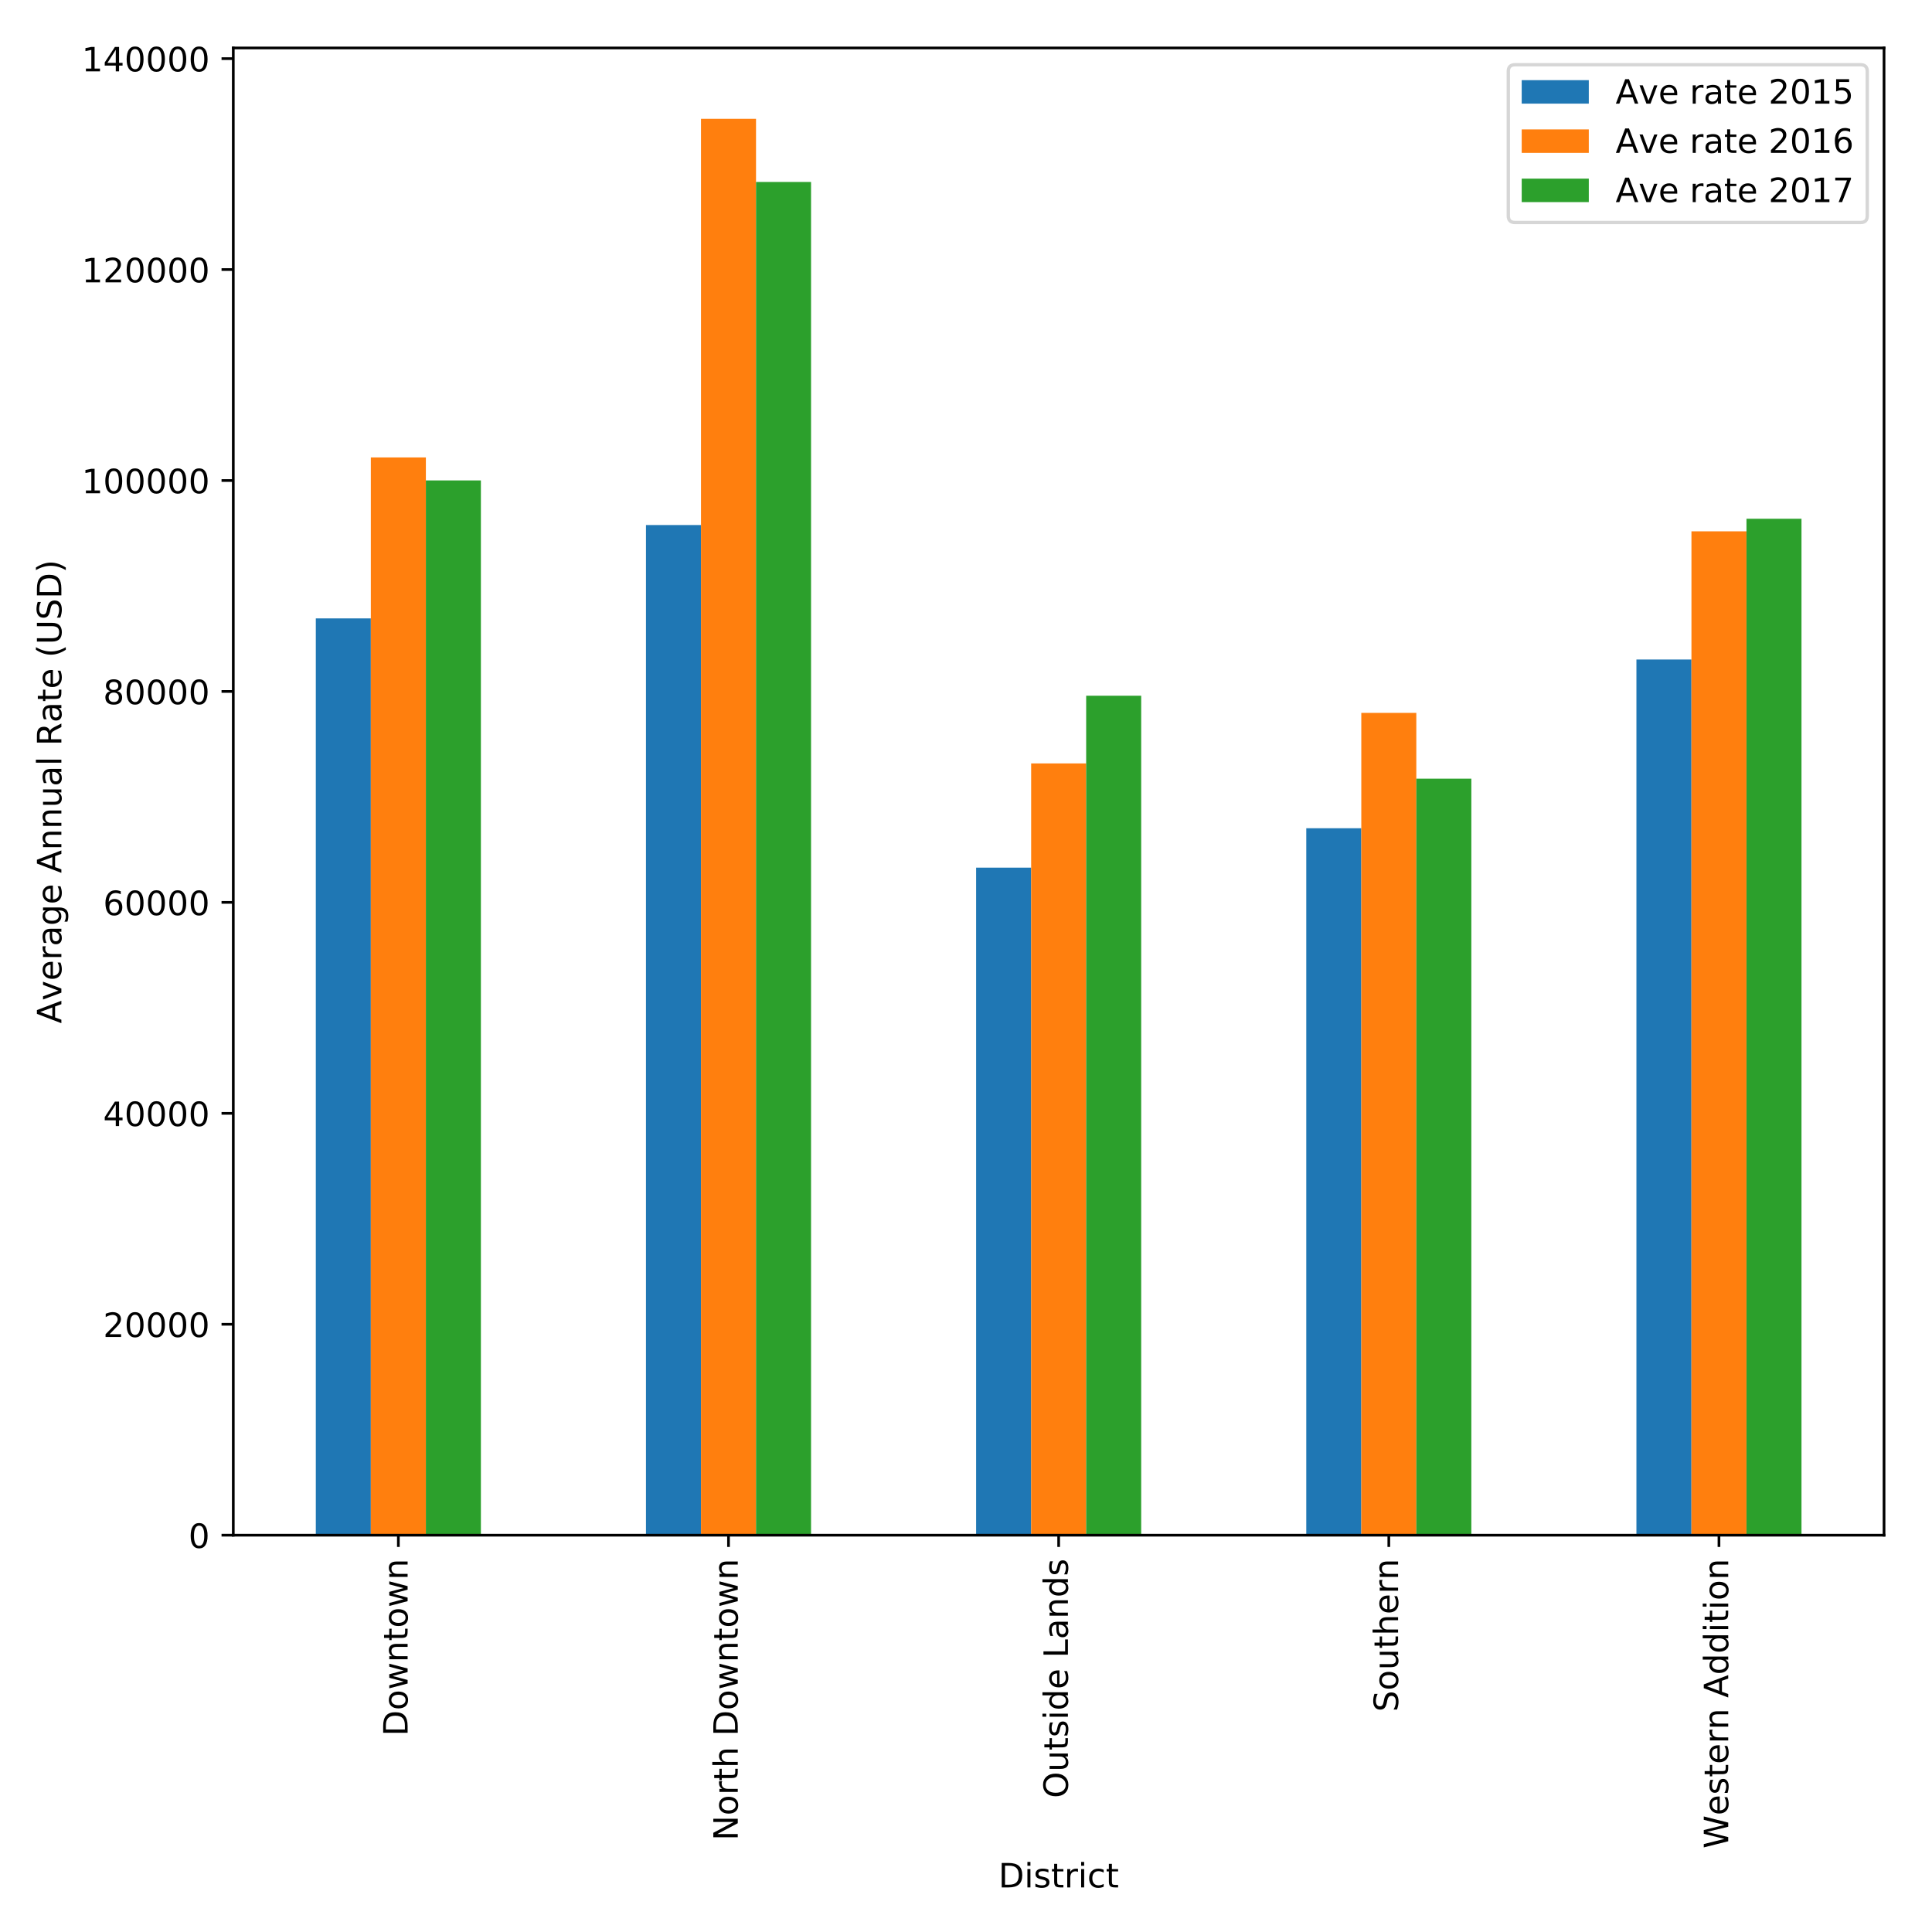
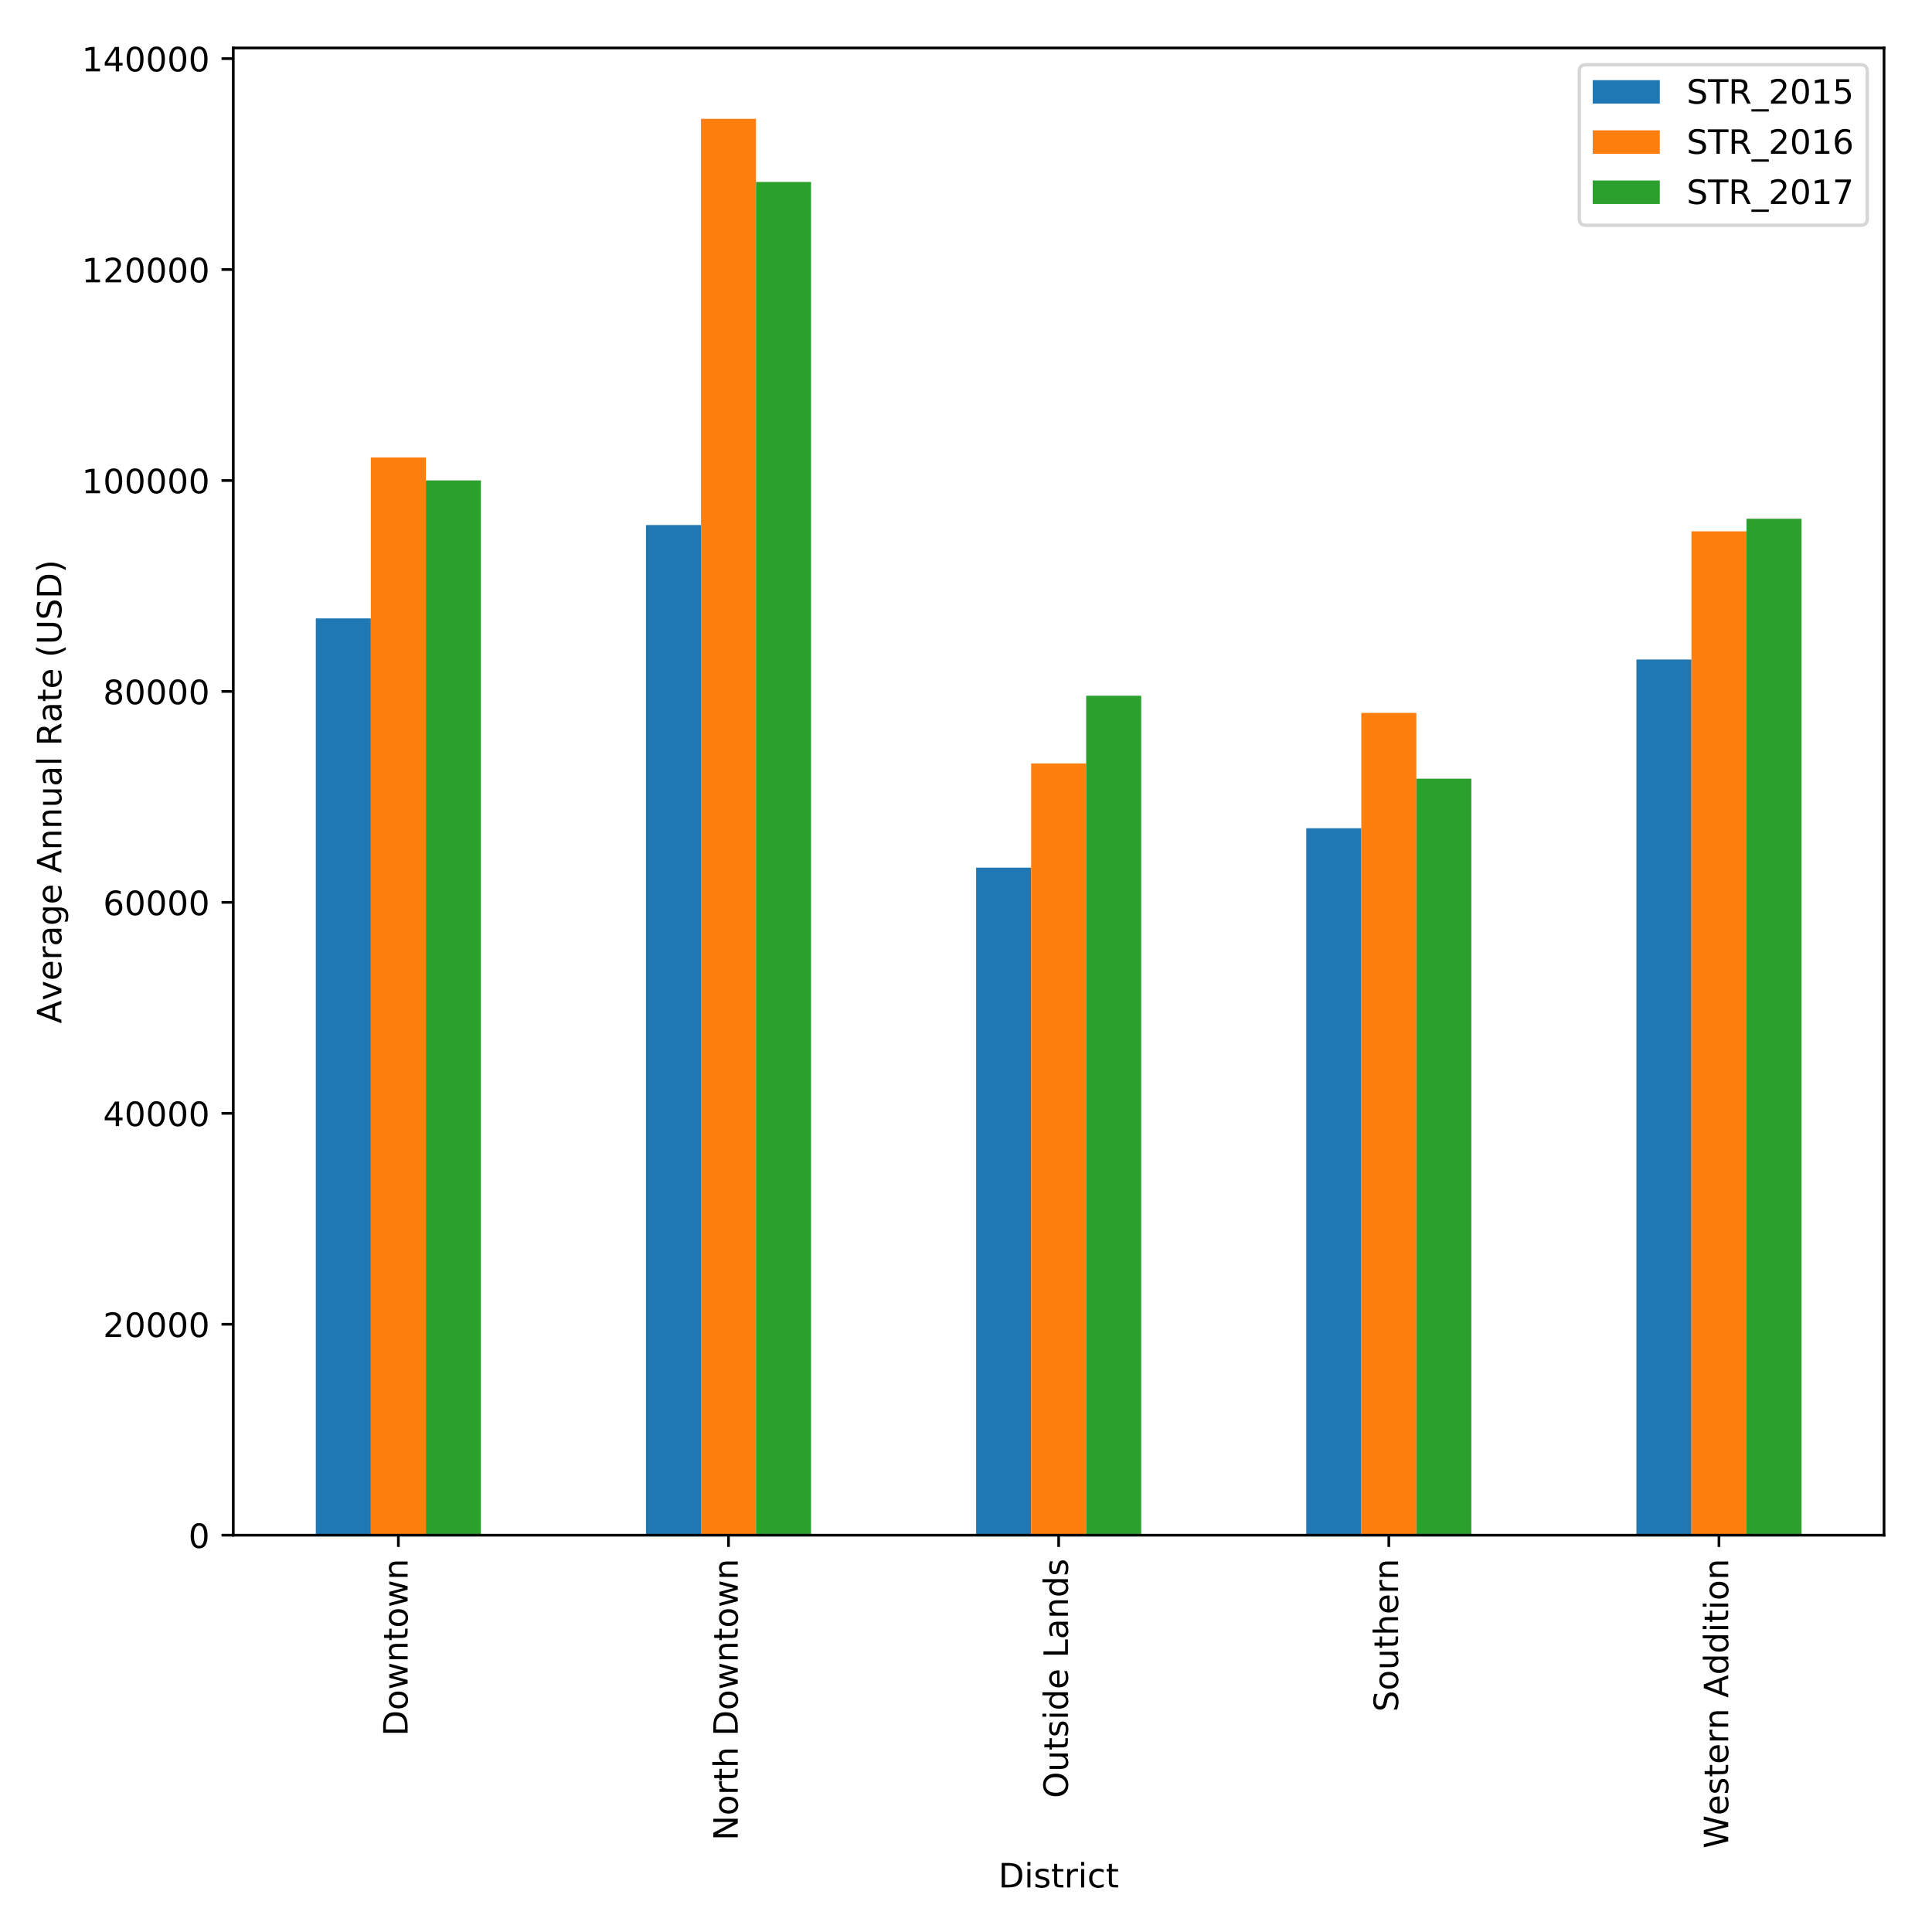
<svg xmlns="http://www.w3.org/2000/svg" xmlns:xlink="http://www.w3.org/1999/xlink" height="576pt" version="1.1" viewBox="0 0 576 576" width="576pt">
  <defs>
    <style type="text/css">
*{stroke-linecap:butt;stroke-linejoin:round;}
  </style>
  </defs>
  <g id="figure_1">
    <g id="patch_1">
      <path d="M 0 576  L 576 576  L 576 0  L 0 0  z " style="fill:#ffffff;" />
    </g>
    <g id="axes_1">
      <g id="patch_2">
        <path d="M 69.55 457.7  L 561.7 457.7  L 561.7 14.3  L 69.55 14.3  z " style="fill:#ffffff;" />
      </g>
      <g id="patch_3">
-         <path clip-path="url(#pd421795327)" d="M 94.157 457.7  L 110.562 457.7  L 110.562 184.368  L 94.157 184.368  z " style="fill:#1f77b4;" />
+         <path clip-path="url(#pa4a50c861b)" d="M 94.157 457.7  L 110.562 457.7  L 110.562 184.368  L 94.157 184.368  z " style="fill:#1f77b4;" />
      </g>
      <g id="patch_4">
-         <path clip-path="url(#pd421795327)" d="M 192.588 457.7  L 208.993 457.7  L 208.993 156.535  L 192.588 156.535  z " style="fill:#1f77b4;" />
+         <path clip-path="url(#pa4a50c861b)" d="M 192.588 457.7  L 208.993 457.7  L 208.993 156.535  L 192.588 156.535  z " style="fill:#1f77b4;" />
      </g>
      <g id="patch_5">
-         <path clip-path="url(#pd421795327)" d="M 291.017 457.7  L 307.423 457.7  L 307.423 258.679  L 291.017 258.679  z " style="fill:#1f77b4;" />
+         <path clip-path="url(#pa4a50c861b)" d="M 291.017 457.7  L 307.423 457.7  L 307.423 258.679  L 291.017 258.679  z " style="fill:#1f77b4;" />
      </g>
      <g id="patch_6">
-         <path clip-path="url(#pd421795327)" d="M 389.447 457.7  L 405.853 457.7  L 405.853 246.924  L 389.447 246.924  z " style="fill:#1f77b4;" />
+         <path clip-path="url(#pa4a50c861b)" d="M 389.447 457.7  L 405.853 457.7  L 405.853 246.924  L 389.447 246.924  z " style="fill:#1f77b4;" />
      </g>
      <g id="patch_7">
-         <path clip-path="url(#pd421795327)" d="M 487.877 457.7  L 504.283 457.7  L 504.283 196.617  L 487.877 196.617  z " style="fill:#1f77b4;" />
+         <path clip-path="url(#pa4a50c861b)" d="M 487.877 457.7  L 504.283 457.7  L 504.283 196.617  L 487.877 196.617  z " style="fill:#1f77b4;" />
      </g>
      <g id="patch_8">
-         <path clip-path="url(#pd421795327)" d="M 110.562 457.7  L 126.968 457.7  L 126.968 136.379  L 110.562 136.379  z " style="fill:#ff7f0e;" />
+         <path clip-path="url(#pa4a50c861b)" d="M 110.562 457.7  L 126.968 457.7  L 126.968 136.379  L 110.562 136.379  z " style="fill:#ff7f0e;" />
      </g>
      <g id="patch_9">
-         <path clip-path="url(#pd421795327)" d="M 208.993 457.7  L 225.398 457.7  L 225.398 35.414  L 208.993 35.414  z " style="fill:#ff7f0e;" />
+         <path clip-path="url(#pa4a50c861b)" d="M 208.993 457.7  L 225.398 457.7  L 225.398 35.414  L 208.993 35.414  z " style="fill:#ff7f0e;" />
      </g>
      <g id="patch_10">
-         <path clip-path="url(#pd421795327)" d="M 307.423 457.7  L 323.827 457.7  L 323.827 227.599  L 307.423 227.599  z " style="fill:#ff7f0e;" />
+         <path clip-path="url(#pa4a50c861b)" d="M 307.423 457.7  L 323.827 457.7  L 323.827 227.599  L 307.423 227.599  z " style="fill:#ff7f0e;" />
      </g>
      <g id="patch_11">
-         <path clip-path="url(#pd421795327)" d="M 405.853 457.7  L 422.257 457.7  L 422.257 212.539  L 405.853 212.539  z " style="fill:#ff7f0e;" />
+         <path clip-path="url(#pa4a50c861b)" d="M 405.853 457.7  L 422.257 457.7  L 422.257 212.539  L 405.853 212.539  z " style="fill:#ff7f0e;" />
      </g>
      <g id="patch_12">
-         <path clip-path="url(#pd421795327)" d="M 504.283 457.7  L 520.688 457.7  L 520.688 158.41  L 504.283 158.41  z " style="fill:#ff7f0e;" />
+         <path clip-path="url(#pa4a50c861b)" d="M 504.283 457.7  L 520.688 457.7  L 520.688 158.41  L 504.283 158.41  z " style="fill:#ff7f0e;" />
      </g>
      <g id="patch_13">
-         <path clip-path="url(#pd421795327)" d="M 126.968 457.7  L 143.373 457.7  L 143.373 143.226  L 126.968 143.226  z " style="fill:#2ca02c;" />
+         <path clip-path="url(#pa4a50c861b)" d="M 126.968 457.7  L 143.373 457.7  L 143.373 143.226  L 126.968 143.226  z " style="fill:#2ca02c;" />
      </g>
      <g id="patch_14">
-         <path clip-path="url(#pd421795327)" d="M 225.398 457.7  L 241.803 457.7  L 241.803 54.244  L 225.398 54.244  z " style="fill:#2ca02c;" />
+         <path clip-path="url(#pa4a50c861b)" d="M 225.398 457.7  L 241.803 457.7  L 241.803 54.244  L 225.398 54.244  z " style="fill:#2ca02c;" />
      </g>
      <g id="patch_15">
-         <path clip-path="url(#pd421795327)" d="M 323.827 457.7  L 340.233 457.7  L 340.233 207.418  L 323.827 207.418  z " style="fill:#2ca02c;" />
+         <path clip-path="url(#pa4a50c861b)" d="M 323.827 457.7  L 340.233 457.7  L 340.233 207.418  L 323.827 207.418  z " style="fill:#2ca02c;" />
      </g>
      <g id="patch_16">
-         <path clip-path="url(#pd421795327)" d="M 422.257 457.7  L 438.663 457.7  L 438.663 232.144  L 422.257 232.144  z " style="fill:#2ca02c;" />
+         <path clip-path="url(#pa4a50c861b)" d="M 422.257 457.7  L 438.663 457.7  L 438.663 232.144  L 422.257 232.144  z " style="fill:#2ca02c;" />
      </g>
      <g id="patch_17">
-         <path clip-path="url(#pd421795327)" d="M 520.688 457.7  L 537.092 457.7  L 537.092 154.667  L 520.688 154.667  z " style="fill:#2ca02c;" />
+         <path clip-path="url(#pa4a50c861b)" d="M 520.688 457.7  L 537.092 457.7  L 537.092 154.667  L 520.688 154.667  z " style="fill:#2ca02c;" />
      </g>
      <g id="matplotlib.axis_1">
        <g id="xtick_1">
          <g id="line2d_1">
            <defs>
-               <path d="M 0 0  L 0 3.5  " id="md8cefa6c86" style="stroke:#000000;stroke-width:0.8;" />
-             </defs>
-             <g>
-               <use style="stroke:#000000;stroke-width:0.8;" x="118.765" xlink:href="#md8cefa6c86" y="457.7" />
+               <path d="M 0 0  L 0 3.5  " id="m1c1937cbdf" style="stroke:#000000;stroke-width:0.8;" />
+             </defs>
+             <g>
+               <use style="stroke:#000000;stroke-width:0.8;" x="118.765" xlink:href="#m1c1937cbdf" y="457.7" />
            </g>
          </g>
          <g id="text_1">
            <defs>
              <path d="M 19.672 64.797  L 19.672 8.109  L 31.594 8.109  Q 46.688 8.109 53.688 14.938  Q 60.688 21.781 60.688 36.531  Q 60.688 51.172 53.688 57.984  Q 46.688 64.797 31.594 64.797  z M 9.812 72.906  L 30.078 72.906  Q 51.266 72.906 61.172 64.094  Q 71.094 55.281 71.094 36.531  Q 71.094 17.672 61.125 8.828  Q 51.172 0 30.078 0  L 9.812 0  z " id="DejaVuSans-44" />
              <path d="M 30.609 48.391  Q 23.391 48.391 19.188 42.75  Q 14.984 37.109 14.984 27.297  Q 14.984 17.484 19.156 11.844  Q 23.344 6.203 30.609 6.203  Q 37.797 6.203 41.984 11.859  Q 46.188 17.531 46.188 27.297  Q 46.188 37.016 41.984 42.703  Q 37.797 48.391 30.609 48.391  z M 30.609 56  Q 42.328 56 49.016 48.375  Q 55.719 40.766 55.719 27.297  Q 55.719 13.875 49.016 6.219  Q 42.328 -1.422 30.609 -1.422  Q 18.844 -1.422 12.172 6.219  Q 5.516 13.875 5.516 27.297  Q 5.516 40.766 12.172 48.375  Q 18.844 56 30.609 56  z " id="DejaVuSans-6f" />
              <path d="M 4.203 54.688  L 13.188 54.688  L 24.422 12.016  L 35.594 54.688  L 46.188 54.688  L 57.422 12.016  L 68.609 54.688  L 77.594 54.688  L 63.281 0  L 52.688 0  L 40.922 44.828  L 29.109 0  L 18.5 0  z " id="DejaVuSans-77" />
              <path d="M 54.891 33.016  L 54.891 0  L 45.906 0  L 45.906 32.719  Q 45.906 40.484 42.875 44.328  Q 39.844 48.188 33.797 48.188  Q 26.516 48.188 22.312 43.547  Q 18.109 38.922 18.109 30.906  L 18.109 0  L 9.078 0  L 9.078 54.688  L 18.109 54.688  L 18.109 46.188  Q 21.344 51.125 25.703 53.562  Q 30.078 56 35.797 56  Q 45.219 56 50.047 50.172  Q 54.891 44.344 54.891 33.016  z " id="DejaVuSans-6e" />
              <path d="M 18.312 70.219  L 18.312 54.688  L 36.812 54.688  L 36.812 47.703  L 18.312 47.703  L 18.312 18.016  Q 18.312 11.328 20.141 9.422  Q 21.969 7.516 27.594 7.516  L 36.812 7.516  L 36.812 0  L 27.594 0  Q 17.188 0 13.234 3.875  Q 9.281 7.766 9.281 18.016  L 9.281 47.703  L 2.688 47.703  L 2.688 54.688  L 9.281 54.688  L 9.281 70.219  z " id="DejaVuSans-74" />
            </defs>
            <g transform="translate(121.5244 517.5891)rotate(-90)scale(0.1 -0.1)">
              <use xlink:href="#DejaVuSans-44" />
              <use x="77.002" xlink:href="#DejaVuSans-6f" />
              <use x="138.184" xlink:href="#DejaVuSans-77" />
              <use x="219.971" xlink:href="#DejaVuSans-6e" />
              <use x="283.35" xlink:href="#DejaVuSans-74" />
              <use x="322.559" xlink:href="#DejaVuSans-6f" />
              <use x="383.74" xlink:href="#DejaVuSans-77" />
              <use x="465.527" xlink:href="#DejaVuSans-6e" />
            </g>
          </g>
        </g>
        <g id="xtick_2">
          <g id="line2d_2">
            <g>
-               <use style="stroke:#000000;stroke-width:0.8;" x="217.195" xlink:href="#md8cefa6c86" y="457.7" />
+               <use style="stroke:#000000;stroke-width:0.8;" x="217.195" xlink:href="#m1c1937cbdf" y="457.7" />
            </g>
          </g>
          <g id="text_2">
            <defs>
              <path d="M 9.812 72.906  L 23.094 72.906  L 55.422 11.922  L 55.422 72.906  L 64.984 72.906  L 64.984 0  L 51.703 0  L 19.391 60.984  L 19.391 0  L 9.812 0  z " id="DejaVuSans-4e" />
              <path d="M 41.109 46.297  Q 39.594 47.172 37.812 47.578  Q 36.031 48 33.891 48  Q 26.266 48 22.188 43.047  Q 18.109 38.094 18.109 28.812  L 18.109 0  L 9.078 0  L 9.078 54.688  L 18.109 54.688  L 18.109 46.188  Q 20.953 51.172 25.484 53.578  Q 30.031 56 36.531 56  Q 37.453 56 38.578 55.875  Q 39.703 55.766 41.062 55.516  z " id="DejaVuSans-72" />
              <path d="M 54.891 33.016  L 54.891 0  L 45.906 0  L 45.906 32.719  Q 45.906 40.484 42.875 44.328  Q 39.844 48.188 33.797 48.188  Q 26.516 48.188 22.312 43.547  Q 18.109 38.922 18.109 30.906  L 18.109 0  L 9.078 0  L 9.078 75.984  L 18.109 75.984  L 18.109 46.188  Q 21.344 51.125 25.703 53.562  Q 30.078 56 35.797 56  Q 45.219 56 50.047 50.172  Q 54.891 44.344 54.891 33.016  z " id="DejaVuSans-68" />
              <path id="DejaVuSans-20" />
            </defs>
            <g transform="translate(219.9544 548.7359)rotate(-90)scale(0.1 -0.1)">
              <use xlink:href="#DejaVuSans-4e" />
              <use x="74.805" xlink:href="#DejaVuSans-6f" />
              <use x="135.986" xlink:href="#DejaVuSans-72" />
              <use x="177.1" xlink:href="#DejaVuSans-74" />
              <use x="216.309" xlink:href="#DejaVuSans-68" />
              <use x="279.688" xlink:href="#DejaVuSans-20" />
              <use x="311.475" xlink:href="#DejaVuSans-44" />
              <use x="388.477" xlink:href="#DejaVuSans-6f" />
              <use x="449.658" xlink:href="#DejaVuSans-77" />
              <use x="531.445" xlink:href="#DejaVuSans-6e" />
              <use x="594.824" xlink:href="#DejaVuSans-74" />
              <use x="634.033" xlink:href="#DejaVuSans-6f" />
              <use x="695.215" xlink:href="#DejaVuSans-77" />
              <use x="777.002" xlink:href="#DejaVuSans-6e" />
            </g>
          </g>
        </g>
        <g id="xtick_3">
          <g id="line2d_3">
            <g>
-               <use style="stroke:#000000;stroke-width:0.8;" x="315.625" xlink:href="#md8cefa6c86" y="457.7" />
+               <use style="stroke:#000000;stroke-width:0.8;" x="315.625" xlink:href="#m1c1937cbdf" y="457.7" />
            </g>
          </g>
          <g id="text_3">
            <defs>
              <path d="M 39.406 66.219  Q 28.656 66.219 22.328 58.203  Q 16.016 50.203 16.016 36.375  Q 16.016 22.609 22.328 14.594  Q 28.656 6.594 39.406 6.594  Q 50.141 6.594 56.422 14.594  Q 62.703 22.609 62.703 36.375  Q 62.703 50.203 56.422 58.203  Q 50.141 66.219 39.406 66.219  z M 39.406 74.219  Q 54.734 74.219 63.906 63.938  Q 73.094 53.656 73.094 36.375  Q 73.094 19.141 63.906 8.859  Q 54.734 -1.422 39.406 -1.422  Q 24.031 -1.422 14.812 8.828  Q 5.609 19.094 5.609 36.375  Q 5.609 53.656 14.812 63.938  Q 24.031 74.219 39.406 74.219  z " id="DejaVuSans-4f" />
              <path d="M 8.5 21.578  L 8.5 54.688  L 17.484 54.688  L 17.484 21.922  Q 17.484 14.156 20.5 10.266  Q 23.531 6.391 29.594 6.391  Q 36.859 6.391 41.078 11.031  Q 45.312 15.672 45.312 23.688  L 45.312 54.688  L 54.297 54.688  L 54.297 0  L 45.312 0  L 45.312 8.406  Q 42.047 3.422 37.719 1  Q 33.406 -1.422 27.688 -1.422  Q 18.266 -1.422 13.375 4.438  Q 8.5 10.297 8.5 21.578  z M 31.109 56  z " id="DejaVuSans-75" />
              <path d="M 44.281 53.078  L 44.281 44.578  Q 40.484 46.531 36.375 47.5  Q 32.281 48.484 27.875 48.484  Q 21.188 48.484 17.844 46.438  Q 14.5 44.391 14.5 40.281  Q 14.5 37.156 16.891 35.375  Q 19.281 33.594 26.516 31.984  L 29.594 31.297  Q 39.156 29.25 43.188 25.516  Q 47.219 21.781 47.219 15.094  Q 47.219 7.469 41.188 3.016  Q 35.156 -1.422 24.609 -1.422  Q 20.219 -1.422 15.453 -0.562  Q 10.688 0.297 5.422 2  L 5.422 11.281  Q 10.406 8.688 15.234 7.391  Q 20.062 6.109 24.812 6.109  Q 31.156 6.109 34.562 8.281  Q 37.984 10.453 37.984 14.406  Q 37.984 18.062 35.516 20.016  Q 33.062 21.969 24.703 23.781  L 21.578 24.516  Q 13.234 26.266 9.516 29.906  Q 5.812 33.547 5.812 39.891  Q 5.812 47.609 11.281 51.797  Q 16.75 56 26.812 56  Q 31.781 56 36.172 55.266  Q 40.578 54.547 44.281 53.078  z " id="DejaVuSans-73" />
              <path d="M 9.422 54.688  L 18.406 54.688  L 18.406 0  L 9.422 0  z M 9.422 75.984  L 18.406 75.984  L 18.406 64.594  L 9.422 64.594  z " id="DejaVuSans-69" />
              <path d="M 45.406 46.391  L 45.406 75.984  L 54.391 75.984  L 54.391 0  L 45.406 0  L 45.406 8.203  Q 42.578 3.328 38.25 0.953  Q 33.938 -1.422 27.875 -1.422  Q 17.969 -1.422 11.734 6.484  Q 5.516 14.406 5.516 27.297  Q 5.516 40.188 11.734 48.094  Q 17.969 56 27.875 56  Q 33.938 56 38.25 53.625  Q 42.578 51.266 45.406 46.391  z M 14.797 27.297  Q 14.797 17.391 18.875 11.75  Q 22.953 6.109 30.078 6.109  Q 37.203 6.109 41.297 11.75  Q 45.406 17.391 45.406 27.297  Q 45.406 37.203 41.297 42.844  Q 37.203 48.484 30.078 48.484  Q 22.953 48.484 18.875 42.844  Q 14.797 37.203 14.797 27.297  z " id="DejaVuSans-64" />
              <path d="M 56.203 29.594  L 56.203 25.203  L 14.891 25.203  Q 15.484 15.922 20.484 11.062  Q 25.484 6.203 34.422 6.203  Q 39.594 6.203 44.453 7.469  Q 49.312 8.734 54.109 11.281  L 54.109 2.781  Q 49.266 0.734 44.188 -0.344  Q 39.109 -1.422 33.891 -1.422  Q 20.797 -1.422 13.156 6.188  Q 5.516 13.812 5.516 26.812  Q 5.516 40.234 12.766 48.109  Q 20.016 56 32.328 56  Q 43.359 56 49.781 48.891  Q 56.203 41.797 56.203 29.594  z M 47.219 32.234  Q 47.125 39.594 43.094 43.984  Q 39.062 48.391 32.422 48.391  Q 24.906 48.391 20.391 44.141  Q 15.875 39.891 15.188 32.172  z " id="DejaVuSans-65" />
              <path d="M 9.812 72.906  L 19.672 72.906  L 19.672 8.297  L 55.172 8.297  L 55.172 0  L 9.812 0  z " id="DejaVuSans-4c" />
              <path d="M 34.281 27.484  Q 23.391 27.484 19.188 25  Q 14.984 22.516 14.984 16.5  Q 14.984 11.719 18.141 8.906  Q 21.297 6.109 26.703 6.109  Q 34.188 6.109 38.703 11.406  Q 43.219 16.703 43.219 25.484  L 43.219 27.484  z M 52.203 31.203  L 52.203 0  L 43.219 0  L 43.219 8.297  Q 40.141 3.328 35.547 0.953  Q 30.953 -1.422 24.312 -1.422  Q 15.922 -1.422 10.953 3.297  Q 6 8.016 6 15.922  Q 6 25.141 12.172 29.828  Q 18.359 34.516 30.609 34.516  L 43.219 34.516  L 43.219 35.406  Q 43.219 41.609 39.141 45  Q 35.062 48.391 27.688 48.391  Q 23 48.391 18.547 47.266  Q 14.109 46.141 10.016 43.891  L 10.016 52.203  Q 14.938 54.109 19.578 55.047  Q 24.219 56 28.609 56  Q 40.484 56 46.344 49.844  Q 52.203 43.703 52.203 31.203  z " id="DejaVuSans-61" />
            </defs>
            <g transform="translate(318.3844 536.0922)rotate(-90)scale(0.1 -0.1)">
              <use xlink:href="#DejaVuSans-4f" />
              <use x="78.711" xlink:href="#DejaVuSans-75" />
              <use x="142.09" xlink:href="#DejaVuSans-74" />
              <use x="181.299" xlink:href="#DejaVuSans-73" />
              <use x="233.398" xlink:href="#DejaVuSans-69" />
              <use x="261.182" xlink:href="#DejaVuSans-64" />
              <use x="324.658" xlink:href="#DejaVuSans-65" />
              <use x="386.182" xlink:href="#DejaVuSans-20" />
              <use x="417.969" xlink:href="#DejaVuSans-4c" />
              <use x="473.682" xlink:href="#DejaVuSans-61" />
              <use x="534.961" xlink:href="#DejaVuSans-6e" />
              <use x="598.34" xlink:href="#DejaVuSans-64" />
              <use x="661.816" xlink:href="#DejaVuSans-73" />
            </g>
          </g>
        </g>
        <g id="xtick_4">
          <g id="line2d_4">
            <g>
-               <use style="stroke:#000000;stroke-width:0.8;" x="414.055" xlink:href="#md8cefa6c86" y="457.7" />
+               <use style="stroke:#000000;stroke-width:0.8;" x="414.055" xlink:href="#m1c1937cbdf" y="457.7" />
            </g>
          </g>
          <g id="text_4">
            <defs>
              <path d="M 53.516 70.516  L 53.516 60.891  Q 47.906 63.578 42.922 64.891  Q 37.938 66.219 33.297 66.219  Q 25.25 66.219 20.875 63.094  Q 16.5 59.969 16.5 54.203  Q 16.5 49.359 19.406 46.891  Q 22.312 44.438 30.422 42.922  L 36.375 41.703  Q 47.406 39.594 52.656 34.297  Q 57.906 29 57.906 20.125  Q 57.906 9.516 50.797 4.047  Q 43.703 -1.422 29.984 -1.422  Q 24.812 -1.422 18.969 -0.25  Q 13.141 0.922 6.891 3.219  L 6.891 13.375  Q 12.891 10.016 18.656 8.297  Q 24.422 6.594 29.984 6.594  Q 38.422 6.594 43.016 9.906  Q 47.609 13.234 47.609 19.391  Q 47.609 24.75 44.312 27.781  Q 41.016 30.812 33.5 32.328  L 27.484 33.5  Q 16.453 35.688 11.516 40.375  Q 6.594 45.062 6.594 53.422  Q 6.594 63.094 13.406 68.656  Q 20.219 74.219 32.172 74.219  Q 37.312 74.219 42.625 73.281  Q 47.953 72.359 53.516 70.516  z " id="DejaVuSans-53" />
            </defs>
            <g transform="translate(416.8144 510.3625)rotate(-90)scale(0.1 -0.1)">
              <use xlink:href="#DejaVuSans-53" />
              <use x="63.477" xlink:href="#DejaVuSans-6f" />
              <use x="124.658" xlink:href="#DejaVuSans-75" />
              <use x="188.037" xlink:href="#DejaVuSans-74" />
              <use x="227.246" xlink:href="#DejaVuSans-68" />
              <use x="290.625" xlink:href="#DejaVuSans-65" />
              <use x="352.148" xlink:href="#DejaVuSans-72" />
              <use x="393.246" xlink:href="#DejaVuSans-6e" />
            </g>
          </g>
        </g>
        <g id="xtick_5">
          <g id="line2d_5">
            <g>
-               <use style="stroke:#000000;stroke-width:0.8;" x="512.485" xlink:href="#md8cefa6c86" y="457.7" />
+               <use style="stroke:#000000;stroke-width:0.8;" x="512.485" xlink:href="#m1c1937cbdf" y="457.7" />
            </g>
          </g>
          <g id="text_5">
            <defs>
              <path d="M 3.328 72.906  L 13.281 72.906  L 28.609 11.281  L 43.891 72.906  L 54.984 72.906  L 70.312 11.281  L 85.594 72.906  L 95.609 72.906  L 77.297 0  L 64.891 0  L 49.516 63.281  L 33.984 0  L 21.578 0  z " id="DejaVuSans-57" />
              <path d="M 34.188 63.188  L 20.797 26.906  L 47.609 26.906  z M 28.609 72.906  L 39.797 72.906  L 67.578 0  L 57.328 0  L 50.688 18.703  L 17.828 18.703  L 11.188 0  L 0.781 0  z " id="DejaVuSans-41" />
            </defs>
            <g transform="translate(515.2444 551.1094)rotate(-90)scale(0.1 -0.1)">
              <use xlink:href="#DejaVuSans-57" />
              <use x="98.799" xlink:href="#DejaVuSans-65" />
              <use x="160.322" xlink:href="#DejaVuSans-73" />
              <use x="212.422" xlink:href="#DejaVuSans-74" />
              <use x="251.631" xlink:href="#DejaVuSans-65" />
              <use x="313.154" xlink:href="#DejaVuSans-72" />
              <use x="354.252" xlink:href="#DejaVuSans-6e" />
              <use x="417.631" xlink:href="#DejaVuSans-20" />
              <use x="449.418" xlink:href="#DejaVuSans-41" />
              <use x="517.811" xlink:href="#DejaVuSans-64" />
              <use x="581.287" xlink:href="#DejaVuSans-64" />
              <use x="644.764" xlink:href="#DejaVuSans-69" />
              <use x="672.547" xlink:href="#DejaVuSans-74" />
              <use x="711.756" xlink:href="#DejaVuSans-69" />
              <use x="739.539" xlink:href="#DejaVuSans-6f" />
              <use x="800.721" xlink:href="#DejaVuSans-6e" />
            </g>
          </g>
        </g>
        <g id="text_6">
          <defs>
            <path d="M 48.781 52.594  L 48.781 44.188  Q 44.969 46.297 41.141 47.344  Q 37.312 48.391 33.406 48.391  Q 24.656 48.391 19.812 42.844  Q 14.984 37.312 14.984 27.297  Q 14.984 17.281 19.812 11.734  Q 24.656 6.203 33.406 6.203  Q 37.312 6.203 41.141 7.25  Q 44.969 8.297 48.781 10.406  L 48.781 2.094  Q 45.016 0.344 40.984 -0.531  Q 36.969 -1.422 32.422 -1.422  Q 20.062 -1.422 12.781 6.344  Q 5.516 14.109 5.516 27.297  Q 5.516 40.672 12.859 48.328  Q 20.219 56 33.016 56  Q 37.156 56 41.109 55.141  Q 45.062 54.297 48.781 52.594  z " id="DejaVuSans-63" />
          </defs>
          <g transform="translate(297.6672 562.7078)scale(0.1 -0.1)">
            <use xlink:href="#DejaVuSans-44" />
            <use x="77.002" xlink:href="#DejaVuSans-69" />
            <use x="104.785" xlink:href="#DejaVuSans-73" />
            <use x="156.885" xlink:href="#DejaVuSans-74" />
            <use x="196.094" xlink:href="#DejaVuSans-72" />
            <use x="237.207" xlink:href="#DejaVuSans-69" />
            <use x="264.99" xlink:href="#DejaVuSans-63" />
            <use x="319.971" xlink:href="#DejaVuSans-74" />
          </g>
        </g>
      </g>
      <g id="matplotlib.axis_2">
        <g id="ytick_1">
          <g id="line2d_6">
            <defs>
-               <path d="M 0 0  L -3.5 0  " id="m3f7dc15edf" style="stroke:#000000;stroke-width:0.8;" />
-             </defs>
-             <g>
-               <use style="stroke:#000000;stroke-width:0.8;" x="69.55" xlink:href="#m3f7dc15edf" y="457.7" />
+               <path d="M 0 0  L -3.5 0  " id="mf1194f6db5" style="stroke:#000000;stroke-width:0.8;" />
+             </defs>
+             <g>
+               <use style="stroke:#000000;stroke-width:0.8;" x="69.55" xlink:href="#mf1194f6db5" y="457.7" />
            </g>
          </g>
          <g id="text_7">
            <defs>
              <path d="M 31.781 66.406  Q 24.172 66.406 20.328 58.906  Q 16.5 51.422 16.5 36.375  Q 16.5 21.391 20.328 13.891  Q 24.172 6.391 31.781 6.391  Q 39.453 6.391 43.281 13.891  Q 47.125 21.391 47.125 36.375  Q 47.125 51.422 43.281 58.906  Q 39.453 66.406 31.781 66.406  z M 31.781 74.219  Q 44.047 74.219 50.516 64.516  Q 56.984 54.828 56.984 36.375  Q 56.984 17.969 50.516 8.266  Q 44.047 -1.422 31.781 -1.422  Q 19.531 -1.422 13.062 8.266  Q 6.594 17.969 6.594 36.375  Q 6.594 54.828 13.062 64.516  Q 19.531 74.219 31.781 74.219  z " id="DejaVuSans-30" />
            </defs>
            <g transform="translate(56.1875 461.4992)scale(0.1 -0.1)">
              <use xlink:href="#DejaVuSans-30" />
            </g>
          </g>
        </g>
        <g id="ytick_2">
          <g id="line2d_7">
            <g>
-               <use style="stroke:#000000;stroke-width:0.8;" x="69.55" xlink:href="#m3f7dc15edf" y="394.811" />
+               <use style="stroke:#000000;stroke-width:0.8;" x="69.55" xlink:href="#mf1194f6db5" y="394.811" />
            </g>
          </g>
          <g id="text_8">
            <defs>
              <path d="M 19.188 8.297  L 53.609 8.297  L 53.609 0  L 7.328 0  L 7.328 8.297  Q 12.938 14.109 22.625 23.891  Q 32.328 33.688 34.812 36.531  Q 39.547 41.844 41.422 45.531  Q 43.312 49.219 43.312 52.781  Q 43.312 58.594 39.234 62.25  Q 35.156 65.922 28.609 65.922  Q 23.969 65.922 18.812 64.312  Q 13.672 62.703 7.812 59.422  L 7.812 69.391  Q 13.766 71.781 18.938 73  Q 24.125 74.219 28.422 74.219  Q 39.75 74.219 46.484 68.547  Q 53.219 62.891 53.219 53.422  Q 53.219 48.922 51.531 44.891  Q 49.859 40.875 45.406 35.406  Q 44.188 33.984 37.641 27.219  Q 31.109 20.453 19.188 8.297  z " id="DejaVuSans-32" />
            </defs>
            <g transform="translate(30.7375 398.6105)scale(0.1 -0.1)">
              <use xlink:href="#DejaVuSans-32" />
              <use x="63.623" xlink:href="#DejaVuSans-30" />
              <use x="127.246" xlink:href="#DejaVuSans-30" />
              <use x="190.869" xlink:href="#DejaVuSans-30" />
              <use x="254.492" xlink:href="#DejaVuSans-30" />
            </g>
          </g>
        </g>
        <g id="ytick_3">
          <g id="line2d_8">
            <g>
-               <use style="stroke:#000000;stroke-width:0.8;" x="69.55" xlink:href="#m3f7dc15edf" y="331.923" />
+               <use style="stroke:#000000;stroke-width:0.8;" x="69.55" xlink:href="#mf1194f6db5" y="331.923" />
            </g>
          </g>
          <g id="text_9">
            <defs>
              <path d="M 37.797 64.312  L 12.891 25.391  L 37.797 25.391  z M 35.203 72.906  L 47.609 72.906  L 47.609 25.391  L 58.016 25.391  L 58.016 17.188  L 47.609 17.188  L 47.609 0  L 37.797 0  L 37.797 17.188  L 4.891 17.188  L 4.891 26.703  z " id="DejaVuSans-34" />
            </defs>
            <g transform="translate(30.7375 335.7218)scale(0.1 -0.1)">
              <use xlink:href="#DejaVuSans-34" />
              <use x="63.623" xlink:href="#DejaVuSans-30" />
              <use x="127.246" xlink:href="#DejaVuSans-30" />
              <use x="190.869" xlink:href="#DejaVuSans-30" />
              <use x="254.492" xlink:href="#DejaVuSans-30" />
            </g>
          </g>
        </g>
        <g id="ytick_4">
          <g id="line2d_9">
            <g>
-               <use style="stroke:#000000;stroke-width:0.8;" x="69.55" xlink:href="#m3f7dc15edf" y="269.034" />
+               <use style="stroke:#000000;stroke-width:0.8;" x="69.55" xlink:href="#mf1194f6db5" y="269.034" />
            </g>
          </g>
          <g id="text_10">
            <defs>
              <path d="M 33.016 40.375  Q 26.375 40.375 22.484 35.828  Q 18.609 31.297 18.609 23.391  Q 18.609 15.531 22.484 10.953  Q 26.375 6.391 33.016 6.391  Q 39.656 6.391 43.531 10.953  Q 47.406 15.531 47.406 23.391  Q 47.406 31.297 43.531 35.828  Q 39.656 40.375 33.016 40.375  z M 52.594 71.297  L 52.594 62.312  Q 48.875 64.062 45.094 64.984  Q 41.312 65.922 37.594 65.922  Q 27.828 65.922 22.672 59.328  Q 17.531 52.734 16.797 39.406  Q 19.672 43.656 24.016 45.922  Q 28.375 48.188 33.594 48.188  Q 44.578 48.188 50.953 41.516  Q 57.328 34.859 57.328 23.391  Q 57.328 12.156 50.688 5.359  Q 44.047 -1.422 33.016 -1.422  Q 20.359 -1.422 13.672 8.266  Q 6.984 17.969 6.984 36.375  Q 6.984 53.656 15.188 63.938  Q 23.391 74.219 37.203 74.219  Q 40.922 74.219 44.703 73.484  Q 48.484 72.75 52.594 71.297  z " id="DejaVuSans-36" />
            </defs>
            <g transform="translate(30.7375 272.8331)scale(0.1 -0.1)">
              <use xlink:href="#DejaVuSans-36" />
              <use x="63.623" xlink:href="#DejaVuSans-30" />
              <use x="127.246" xlink:href="#DejaVuSans-30" />
              <use x="190.869" xlink:href="#DejaVuSans-30" />
              <use x="254.492" xlink:href="#DejaVuSans-30" />
            </g>
          </g>
        </g>
        <g id="ytick_5">
          <g id="line2d_10">
            <g>
-               <use style="stroke:#000000;stroke-width:0.8;" x="69.55" xlink:href="#m3f7dc15edf" y="206.145" />
+               <use style="stroke:#000000;stroke-width:0.8;" x="69.55" xlink:href="#mf1194f6db5" y="206.145" />
            </g>
          </g>
          <g id="text_11">
            <defs>
              <path d="M 31.781 34.625  Q 24.75 34.625 20.719 30.859  Q 16.703 27.094 16.703 20.516  Q 16.703 13.922 20.719 10.156  Q 24.75 6.391 31.781 6.391  Q 38.812 6.391 42.859 10.172  Q 46.922 13.969 46.922 20.516  Q 46.922 27.094 42.891 30.859  Q 38.875 34.625 31.781 34.625  z M 21.922 38.812  Q 15.578 40.375 12.031 44.719  Q 8.5 49.078 8.5 55.328  Q 8.5 64.062 14.719 69.141  Q 20.953 74.219 31.781 74.219  Q 42.672 74.219 48.875 69.141  Q 55.078 64.062 55.078 55.328  Q 55.078 49.078 51.531 44.719  Q 48 40.375 41.703 38.812  Q 48.828 37.156 52.797 32.312  Q 56.781 27.484 56.781 20.516  Q 56.781 9.906 50.312 4.234  Q 43.844 -1.422 31.781 -1.422  Q 19.734 -1.422 13.25 4.234  Q 6.781 9.906 6.781 20.516  Q 6.781 27.484 10.781 32.312  Q 14.797 37.156 21.922 38.812  z M 18.312 54.391  Q 18.312 48.734 21.844 45.562  Q 25.391 42.391 31.781 42.391  Q 38.141 42.391 41.719 45.562  Q 45.312 48.734 45.312 54.391  Q 45.312 60.062 41.719 63.234  Q 38.141 66.406 31.781 66.406  Q 25.391 66.406 21.844 63.234  Q 18.312 60.062 18.312 54.391  z " id="DejaVuSans-38" />
            </defs>
            <g transform="translate(30.7375 209.9444)scale(0.1 -0.1)">
              <use xlink:href="#DejaVuSans-38" />
              <use x="63.623" xlink:href="#DejaVuSans-30" />
              <use x="127.246" xlink:href="#DejaVuSans-30" />
              <use x="190.869" xlink:href="#DejaVuSans-30" />
              <use x="254.492" xlink:href="#DejaVuSans-30" />
            </g>
          </g>
        </g>
        <g id="ytick_6">
          <g id="line2d_11">
            <g>
-               <use style="stroke:#000000;stroke-width:0.8;" x="69.55" xlink:href="#m3f7dc15edf" y="143.257" />
+               <use style="stroke:#000000;stroke-width:0.8;" x="69.55" xlink:href="#mf1194f6db5" y="143.257" />
            </g>
          </g>
          <g id="text_12">
            <defs>
              <path d="M 12.406 8.297  L 28.516 8.297  L 28.516 63.922  L 10.984 60.406  L 10.984 69.391  L 28.422 72.906  L 38.281 72.906  L 38.281 8.297  L 54.391 8.297  L 54.391 0  L 12.406 0  z " id="DejaVuSans-31" />
            </defs>
            <g transform="translate(24.375 147.0558)scale(0.1 -0.1)">
              <use xlink:href="#DejaVuSans-31" />
              <use x="63.623" xlink:href="#DejaVuSans-30" />
              <use x="127.246" xlink:href="#DejaVuSans-30" />
              <use x="190.869" xlink:href="#DejaVuSans-30" />
              <use x="254.492" xlink:href="#DejaVuSans-30" />
              <use x="318.115" xlink:href="#DejaVuSans-30" />
            </g>
          </g>
        </g>
        <g id="ytick_7">
          <g id="line2d_12">
            <g>
-               <use style="stroke:#000000;stroke-width:0.8;" x="69.55" xlink:href="#m3f7dc15edf" y="80.368" />
+               <use style="stroke:#000000;stroke-width:0.8;" x="69.55" xlink:href="#mf1194f6db5" y="80.368" />
            </g>
          </g>
          <g id="text_13">
            <g transform="translate(24.375 84.16706)scale(0.1 -0.1)">
              <use xlink:href="#DejaVuSans-31" />
              <use x="63.623" xlink:href="#DejaVuSans-32" />
              <use x="127.246" xlink:href="#DejaVuSans-30" />
              <use x="190.869" xlink:href="#DejaVuSans-30" />
              <use x="254.492" xlink:href="#DejaVuSans-30" />
              <use x="318.115" xlink:href="#DejaVuSans-30" />
            </g>
          </g>
        </g>
        <g id="ytick_8">
          <g id="line2d_13">
            <g>
-               <use style="stroke:#000000;stroke-width:0.8;" x="69.55" xlink:href="#m3f7dc15edf" y="17.479" />
+               <use style="stroke:#000000;stroke-width:0.8;" x="69.55" xlink:href="#mf1194f6db5" y="17.479" />
            </g>
          </g>
          <g id="text_14">
            <g transform="translate(24.375 21.27837)scale(0.1 -0.1)">
              <use xlink:href="#DejaVuSans-31" />
              <use x="63.623" xlink:href="#DejaVuSans-34" />
              <use x="127.246" xlink:href="#DejaVuSans-30" />
              <use x="190.869" xlink:href="#DejaVuSans-30" />
              <use x="254.492" xlink:href="#DejaVuSans-30" />
              <use x="318.115" xlink:href="#DejaVuSans-30" />
            </g>
          </g>
        </g>
        <g id="text_15">
          <defs>
            <path d="M 2.984 54.688  L 12.5 54.688  L 29.594 8.797  L 46.688 54.688  L 56.203 54.688  L 35.688 0  L 23.484 0  z " id="DejaVuSans-76" />
            <path d="M 45.406 27.984  Q 45.406 37.75 41.375 43.109  Q 37.359 48.484 30.078 48.484  Q 22.859 48.484 18.828 43.109  Q 14.797 37.75 14.797 27.984  Q 14.797 18.266 18.828 12.891  Q 22.859 7.516 30.078 7.516  Q 37.359 7.516 41.375 12.891  Q 45.406 18.266 45.406 27.984  z M 54.391 6.781  Q 54.391 -7.172 48.188 -13.984  Q 42 -20.797 29.203 -20.797  Q 24.469 -20.797 20.266 -20.094  Q 16.062 -19.391 12.109 -17.922  L 12.109 -9.188  Q 16.062 -11.328 19.922 -12.344  Q 23.781 -13.375 27.781 -13.375  Q 36.625 -13.375 41.016 -8.766  Q 45.406 -4.156 45.406 5.172  L 45.406 9.625  Q 42.625 4.781 38.281 2.391  Q 33.938 0 27.875 0  Q 17.828 0 11.672 7.656  Q 5.516 15.328 5.516 27.984  Q 5.516 40.672 11.672 48.328  Q 17.828 56 27.875 56  Q 33.938 56 38.281 53.609  Q 42.625 51.219 45.406 46.391  L 45.406 54.688  L 54.391 54.688  z " id="DejaVuSans-67" />
            <path d="M 9.422 75.984  L 18.406 75.984  L 18.406 0  L 9.422 0  z " id="DejaVuSans-6c" />
            <path d="M 44.391 34.188  Q 47.562 33.109 50.562 29.594  Q 53.562 26.078 56.594 19.922  L 66.609 0  L 56 0  L 46.688 18.703  Q 43.062 26.031 39.672 28.422  Q 36.281 30.812 30.422 30.812  L 19.672 30.812  L 19.672 0  L 9.812 0  L 9.812 72.906  L 32.078 72.906  Q 44.578 72.906 50.734 67.672  Q 56.891 62.453 56.891 51.906  Q 56.891 45.016 53.688 40.469  Q 50.484 35.938 44.391 34.188  z M 19.672 64.797  L 19.672 38.922  L 32.078 38.922  Q 39.203 38.922 42.844 42.219  Q 46.484 45.516 46.484 51.906  Q 46.484 58.297 42.844 61.547  Q 39.203 64.797 32.078 64.797  z " id="DejaVuSans-52" />
            <path d="M 31 75.875  Q 24.469 64.656 21.281 53.656  Q 18.109 42.672 18.109 31.391  Q 18.109 20.125 21.312 9.062  Q 24.516 -2 31 -13.188  L 23.188 -13.188  Q 15.875 -1.703 12.234 9.375  Q 8.594 20.453 8.594 31.391  Q 8.594 42.281 12.203 53.312  Q 15.828 64.359 23.188 75.875  z " id="DejaVuSans-28" />
            <path d="M 8.688 72.906  L 18.609 72.906  L 18.609 28.609  Q 18.609 16.891 22.844 11.734  Q 27.094 6.594 36.625 6.594  Q 46.094 6.594 50.344 11.734  Q 54.594 16.891 54.594 28.609  L 54.594 72.906  L 64.5 72.906  L 64.5 27.391  Q 64.5 13.141 57.438 5.859  Q 50.391 -1.422 36.625 -1.422  Q 22.797 -1.422 15.734 5.859  Q 8.688 13.141 8.688 27.391  z " id="DejaVuSans-55" />
            <path d="M 8.016 75.875  L 15.828 75.875  Q 23.141 64.359 26.781 53.312  Q 30.422 42.281 30.422 31.391  Q 30.422 20.453 26.781 9.375  Q 23.141 -1.703 15.828 -13.188  L 8.016 -13.188  Q 14.5 -2 17.703 9.062  Q 20.906 20.125 20.906 31.391  Q 20.906 42.672 17.703 53.656  Q 14.5 64.656 8.016 75.875  z " id="DejaVuSans-29" />
          </defs>
          <g transform="translate(18.29531 305.1281)rotate(-90)scale(0.1 -0.1)">
            <use xlink:href="#DejaVuSans-41" />
            <use x="68.33" xlink:href="#DejaVuSans-76" />
            <use x="127.51" xlink:href="#DejaVuSans-65" />
            <use x="189.033" xlink:href="#DejaVuSans-72" />
            <use x="230.146" xlink:href="#DejaVuSans-61" />
            <use x="291.426" xlink:href="#DejaVuSans-67" />
            <use x="354.902" xlink:href="#DejaVuSans-65" />
            <use x="416.426" xlink:href="#DejaVuSans-20" />
            <use x="448.213" xlink:href="#DejaVuSans-41" />
            <use x="516.621" xlink:href="#DejaVuSans-6e" />
            <use x="580" xlink:href="#DejaVuSans-6e" />
            <use x="643.379" xlink:href="#DejaVuSans-75" />
            <use x="706.758" xlink:href="#DejaVuSans-61" />
            <use x="768.037" xlink:href="#DejaVuSans-6c" />
            <use x="795.82" xlink:href="#DejaVuSans-20" />
            <use x="827.607" xlink:href="#DejaVuSans-52" />
            <use x="897.059" xlink:href="#DejaVuSans-61" />
            <use x="958.338" xlink:href="#DejaVuSans-74" />
            <use x="997.547" xlink:href="#DejaVuSans-65" />
            <use x="1059.07" xlink:href="#DejaVuSans-20" />
            <use x="1090.857" xlink:href="#DejaVuSans-28" />
            <use x="1129.871" xlink:href="#DejaVuSans-55" />
            <use x="1203.064" xlink:href="#DejaVuSans-53" />
            <use x="1266.541" xlink:href="#DejaVuSans-44" />
            <use x="1343.543" xlink:href="#DejaVuSans-29" />
          </g>
        </g>
      </g>
      <g id="patch_18">
        <path d="M 69.55 457.7  L 69.55 14.3  " style="fill:none;stroke:#000000;stroke-linecap:square;stroke-linejoin:miter;stroke-width:0.8;" />
      </g>
      <g id="patch_19">
        <path d="M 561.7 457.7  L 561.7 14.3  " style="fill:none;stroke:#000000;stroke-linecap:square;stroke-linejoin:miter;stroke-width:0.8;" />
      </g>
      <g id="patch_20">
        <path d="M 69.55 457.7  L 561.7 457.7  " style="fill:none;stroke:#000000;stroke-linecap:square;stroke-linejoin:miter;stroke-width:0.8;" />
      </g>
      <g id="patch_21">
        <path d="M 69.55 14.3  L 561.7 14.3  " style="fill:none;stroke:#000000;stroke-linecap:square;stroke-linejoin:miter;stroke-width:0.8;" />
      </g>
      <g id="legend_1">
        <g id="patch_22">
-           <path d="M 451.677 66.334  L 554.7 66.334  Q 556.7 66.334 556.7 64.334  L 556.7 21.3  Q 556.7 19.3 554.7 19.3  L 451.677 19.3  Q 449.677 19.3 449.677 21.3  L 449.677 64.334  Q 449.677 66.334 451.677 66.334  z " style="fill:#ffffff;opacity:0.8;stroke:#cccccc;stroke-linejoin:miter;" />
+           <path d="M 472.845 67.169  L 554.7 67.169  Q 556.7 67.169 556.7 65.169  L 556.7 21.3  Q 556.7 19.3 554.7 19.3  L 472.845 19.3  Q 470.845 19.3 470.845 21.3  L 470.845 65.169  Q 470.845 67.169 472.845 67.169  z " style="fill:#ffffff;opacity:0.8;stroke:#cccccc;stroke-linejoin:miter;" />
        </g>
        <g id="patch_23">
-           <path d="M 453.677 30.898  L 473.677 30.898  L 473.677 23.898  L 453.677 23.898  z " style="fill:#1f77b4;" />
+           <path d="M 474.845 30.898  L 494.845 30.898  L 494.845 23.898  L 474.845 23.898  z " style="fill:#1f77b4;" />
        </g>
        <g id="text_16">
          <defs>
+             <path d="M -0.297 72.906  L 61.375 72.906  L 61.375 64.594  L 35.5 64.594  L 35.5 0  L 25.594 0  L 25.594 64.594  L -0.297 64.594  z " id="DejaVuSans-54" />
+             <path d="M 50.984 -16.609  L 50.984 -23.578  L -0.984 -23.578  L -0.984 -16.609  z " id="DejaVuSans-5f" />
            <path d="M 10.797 72.906  L 49.516 72.906  L 49.516 64.594  L 19.828 64.594  L 19.828 46.734  Q 21.969 47.469 24.109 47.828  Q 26.266 48.188 28.422 48.188  Q 40.625 48.188 47.75 41.5  Q 54.891 34.812 54.891 23.391  Q 54.891 11.625 47.562 5.094  Q 40.234 -1.422 26.906 -1.422  Q 22.312 -1.422 17.547 -0.641  Q 12.797 0.141 7.719 1.703  L 7.719 11.625  Q 12.109 9.234 16.797 8.062  Q 21.484 6.891 26.703 6.891  Q 35.156 6.891 40.078 11.328  Q 45.016 15.766 45.016 23.391  Q 45.016 31 40.078 35.438  Q 35.156 39.891 26.703 39.891  Q 22.75 39.891 18.812 39.016  Q 14.891 38.141 10.797 36.281  z " id="DejaVuSans-35" />
          </defs>
-           <g transform="translate(481.6766 30.89844)scale(0.1 -0.1)">
-             <use xlink:href="#DejaVuSans-41" />
-             <use x="68.33" xlink:href="#DejaVuSans-76" />
-             <use x="127.51" xlink:href="#DejaVuSans-65" />
-             <use x="189.033" xlink:href="#DejaVuSans-20" />
-             <use x="220.82" xlink:href="#DejaVuSans-72" />
-             <use x="261.934" xlink:href="#DejaVuSans-61" />
-             <use x="323.213" xlink:href="#DejaVuSans-74" />
-             <use x="362.422" xlink:href="#DejaVuSans-65" />
-             <use x="423.945" xlink:href="#DejaVuSans-20" />
-             <use x="455.732" xlink:href="#DejaVuSans-32" />
-             <use x="519.355" xlink:href="#DejaVuSans-30" />
-             <use x="582.979" xlink:href="#DejaVuSans-31" />
-             <use x="646.602" xlink:href="#DejaVuSans-35" />
+           <g transform="translate(502.8453 30.89844)scale(0.1 -0.1)">
+             <use xlink:href="#DejaVuSans-53" />
+             <use x="63.477" xlink:href="#DejaVuSans-54" />
+             <use x="124.561" xlink:href="#DejaVuSans-52" />
+             <use x="194.043" xlink:href="#DejaVuSans-5f" />
+             <use x="244.043" xlink:href="#DejaVuSans-32" />
+             <use x="307.666" xlink:href="#DejaVuSans-30" />
+             <use x="371.289" xlink:href="#DejaVuSans-31" />
+             <use x="434.912" xlink:href="#DejaVuSans-35" />
          </g>
        </g>
        <g id="patch_24">
-           <path d="M 453.677 45.577  L 473.677 45.577  L 473.677 38.577  L 453.677 38.577  z " style="fill:#ff7f0e;" />
+           <path d="M 474.845 45.855  L 494.845 45.855  L 494.845 38.855  L 474.845 38.855  z " style="fill:#ff7f0e;" />
        </g>
        <g id="text_17">
-           <g transform="translate(481.6766 45.57656)scale(0.1 -0.1)">
-             <use xlink:href="#DejaVuSans-41" />
-             <use x="68.33" xlink:href="#DejaVuSans-76" />
-             <use x="127.51" xlink:href="#DejaVuSans-65" />
-             <use x="189.033" xlink:href="#DejaVuSans-20" />
-             <use x="220.82" xlink:href="#DejaVuSans-72" />
-             <use x="261.934" xlink:href="#DejaVuSans-61" />
-             <use x="323.213" xlink:href="#DejaVuSans-74" />
-             <use x="362.422" xlink:href="#DejaVuSans-65" />
-             <use x="423.945" xlink:href="#DejaVuSans-20" />
-             <use x="455.732" xlink:href="#DejaVuSans-32" />
-             <use x="519.355" xlink:href="#DejaVuSans-30" />
-             <use x="582.979" xlink:href="#DejaVuSans-31" />
-             <use x="646.602" xlink:href="#DejaVuSans-36" />
+           <g transform="translate(502.8453 45.85469)scale(0.1 -0.1)">
+             <use xlink:href="#DejaVuSans-53" />
+             <use x="63.477" xlink:href="#DejaVuSans-54" />
+             <use x="124.561" xlink:href="#DejaVuSans-52" />
+             <use x="194.043" xlink:href="#DejaVuSans-5f" />
+             <use x="244.043" xlink:href="#DejaVuSans-32" />
+             <use x="307.666" xlink:href="#DejaVuSans-30" />
+             <use x="371.289" xlink:href="#DejaVuSans-31" />
+             <use x="434.912" xlink:href="#DejaVuSans-36" />
          </g>
        </g>
        <g id="patch_25">
-           <path d="M 453.677 60.255  L 473.677 60.255  L 473.677 53.255  L 453.677 53.255  z " style="fill:#2ca02c;" />
+           <path d="M 474.845 60.811  L 494.845 60.811  L 494.845 53.811  L 474.845 53.811  z " style="fill:#2ca02c;" />
        </g>
        <g id="text_18">
          <defs>
            <path d="M 8.203 72.906  L 55.078 72.906  L 55.078 68.703  L 28.609 0  L 18.312 0  L 43.219 64.594  L 8.203 64.594  z " id="DejaVuSans-37" />
          </defs>
-           <g transform="translate(481.6766 60.25469)scale(0.1 -0.1)">
-             <use xlink:href="#DejaVuSans-41" />
-             <use x="68.33" xlink:href="#DejaVuSans-76" />
-             <use x="127.51" xlink:href="#DejaVuSans-65" />
-             <use x="189.033" xlink:href="#DejaVuSans-20" />
-             <use x="220.82" xlink:href="#DejaVuSans-72" />
-             <use x="261.934" xlink:href="#DejaVuSans-61" />
-             <use x="323.213" xlink:href="#DejaVuSans-74" />
-             <use x="362.422" xlink:href="#DejaVuSans-65" />
-             <use x="423.945" xlink:href="#DejaVuSans-20" />
-             <use x="455.732" xlink:href="#DejaVuSans-32" />
-             <use x="519.355" xlink:href="#DejaVuSans-30" />
-             <use x="582.979" xlink:href="#DejaVuSans-31" />
-             <use x="646.602" xlink:href="#DejaVuSans-37" />
+           <g transform="translate(502.8453 60.81094)scale(0.1 -0.1)">
+             <use xlink:href="#DejaVuSans-53" />
+             <use x="63.477" xlink:href="#DejaVuSans-54" />
+             <use x="124.561" xlink:href="#DejaVuSans-52" />
+             <use x="194.043" xlink:href="#DejaVuSans-5f" />
+             <use x="244.043" xlink:href="#DejaVuSans-32" />
+             <use x="307.666" xlink:href="#DejaVuSans-30" />
+             <use x="371.289" xlink:href="#DejaVuSans-31" />
+             <use x="434.912" xlink:href="#DejaVuSans-37" />
          </g>
        </g>
      </g>
    </g>
  </g>
  <defs>
-     <clipPath id="pd421795327">
+     <clipPath id="pa4a50c861b">
      <rect height="443.4" width="492.15" x="69.55" y="14.3" />
    </clipPath>
  </defs>
</svg>
